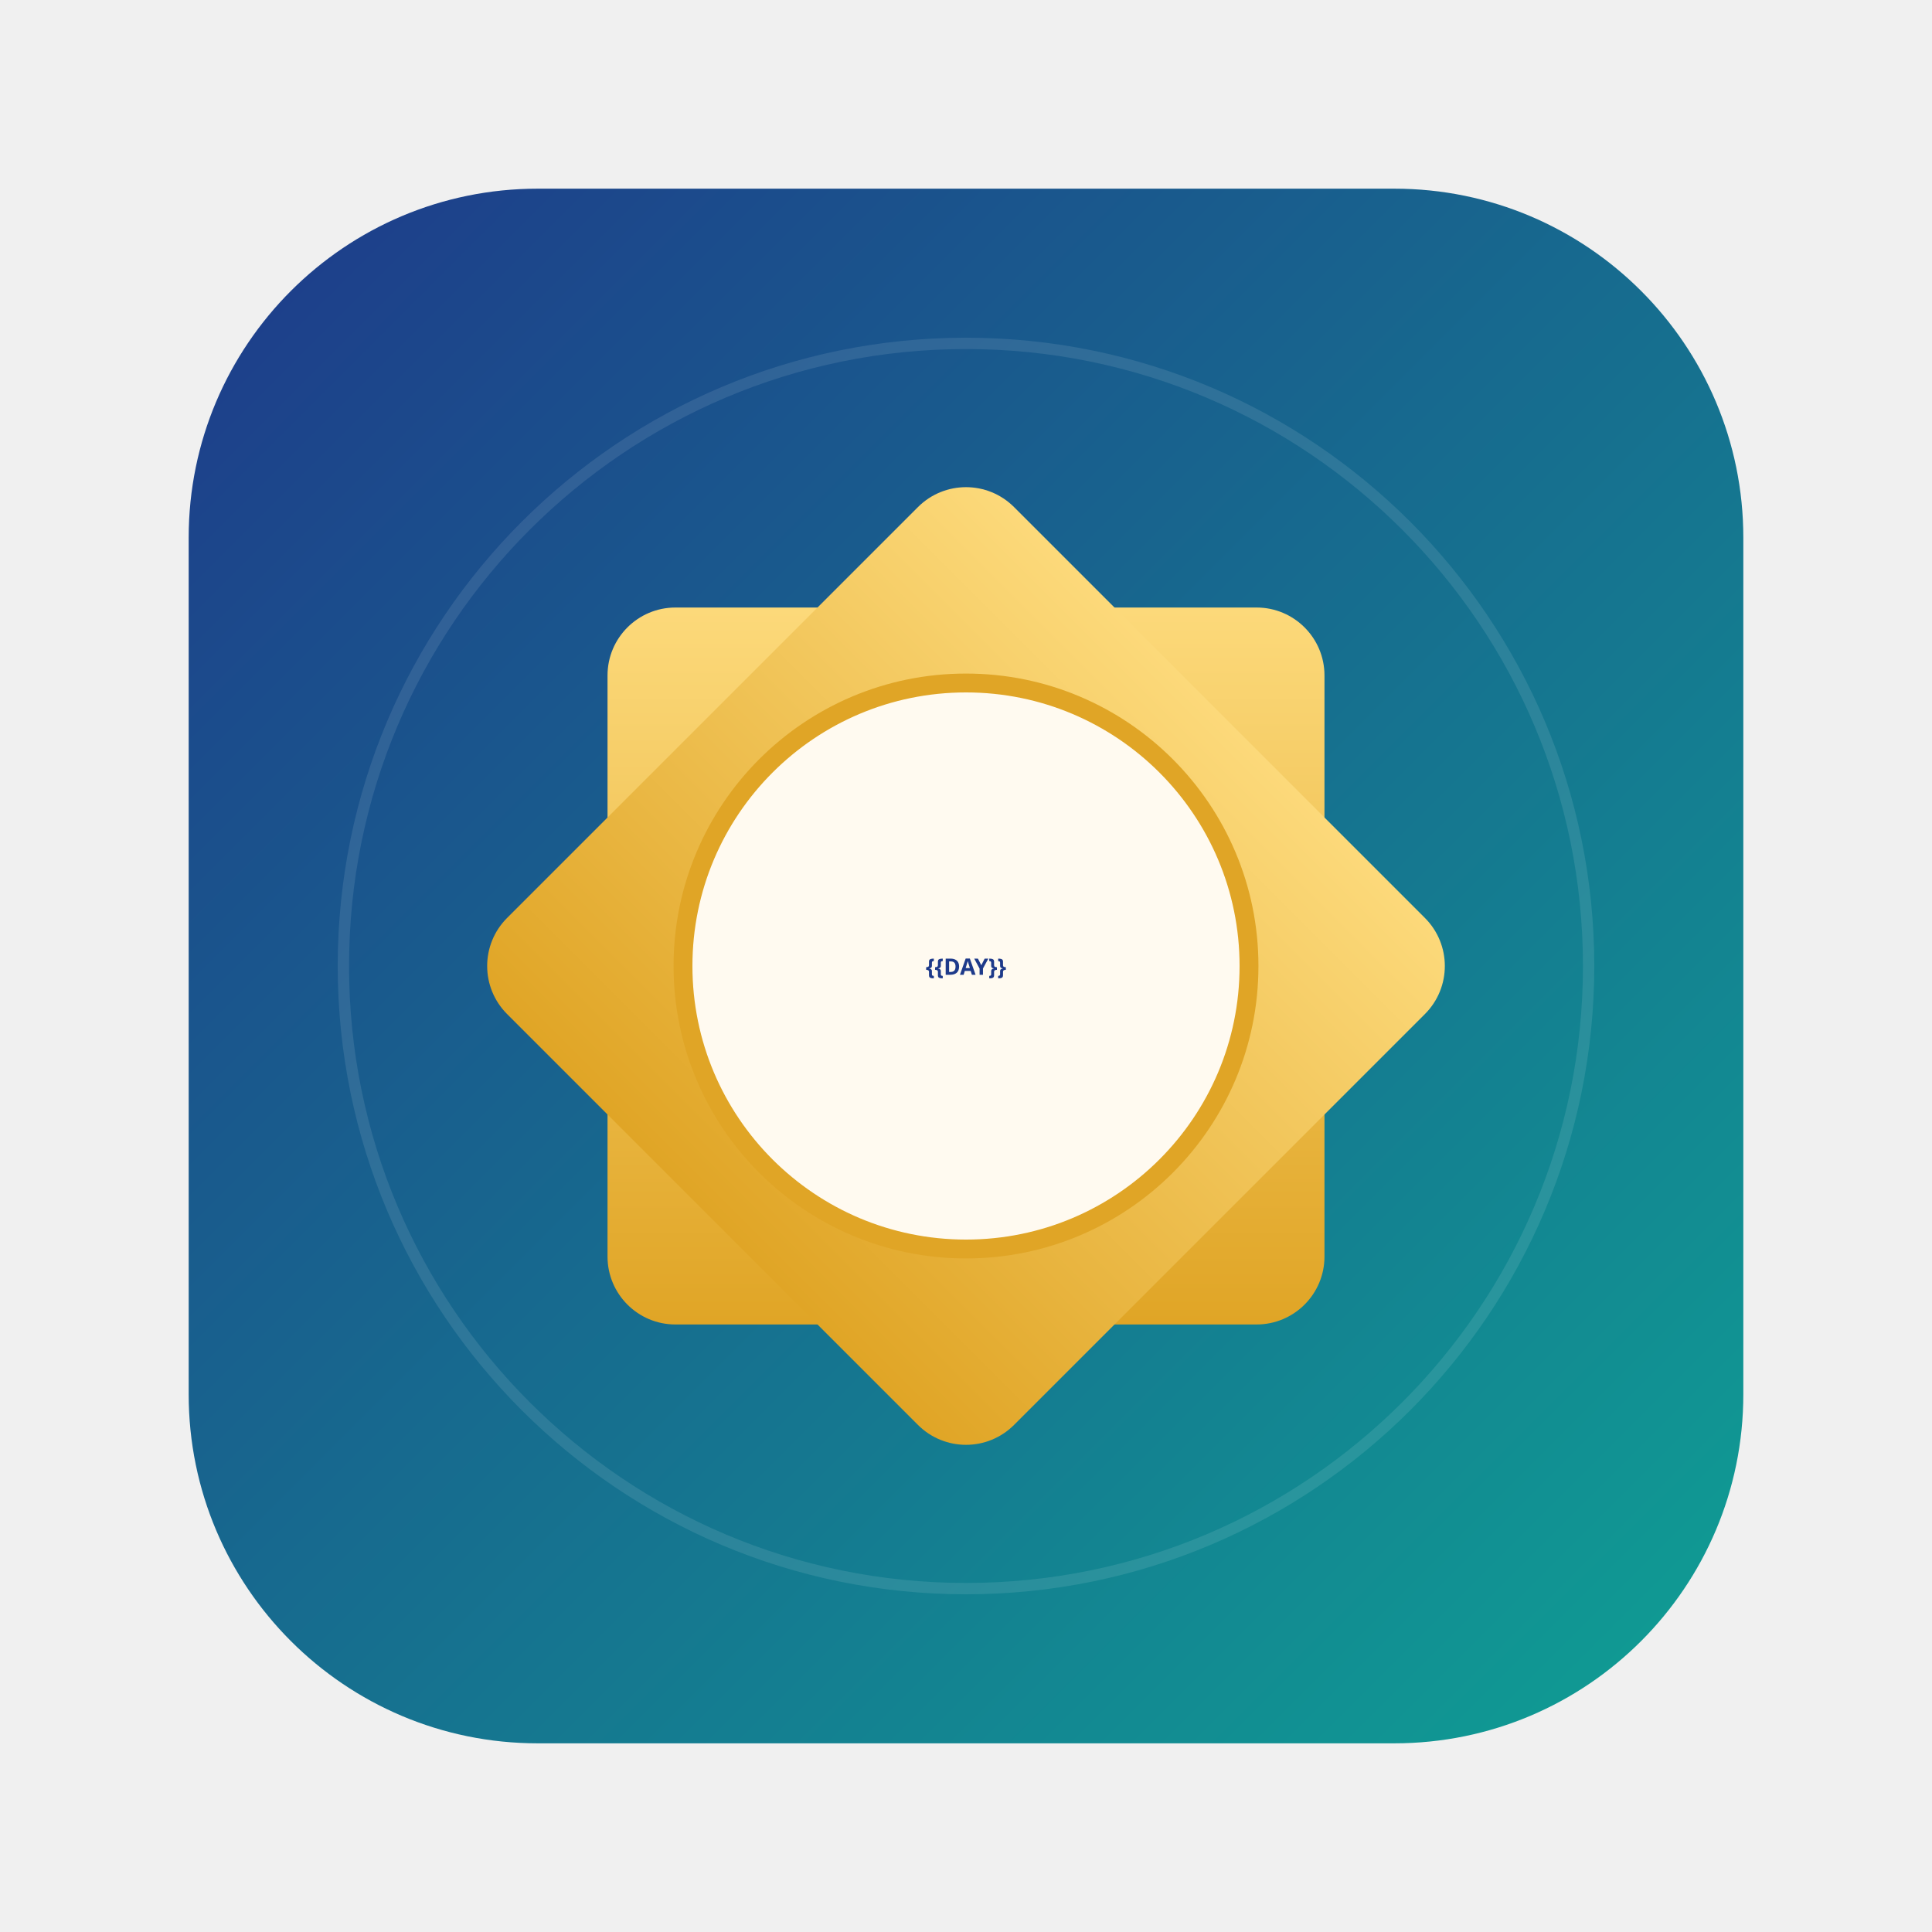
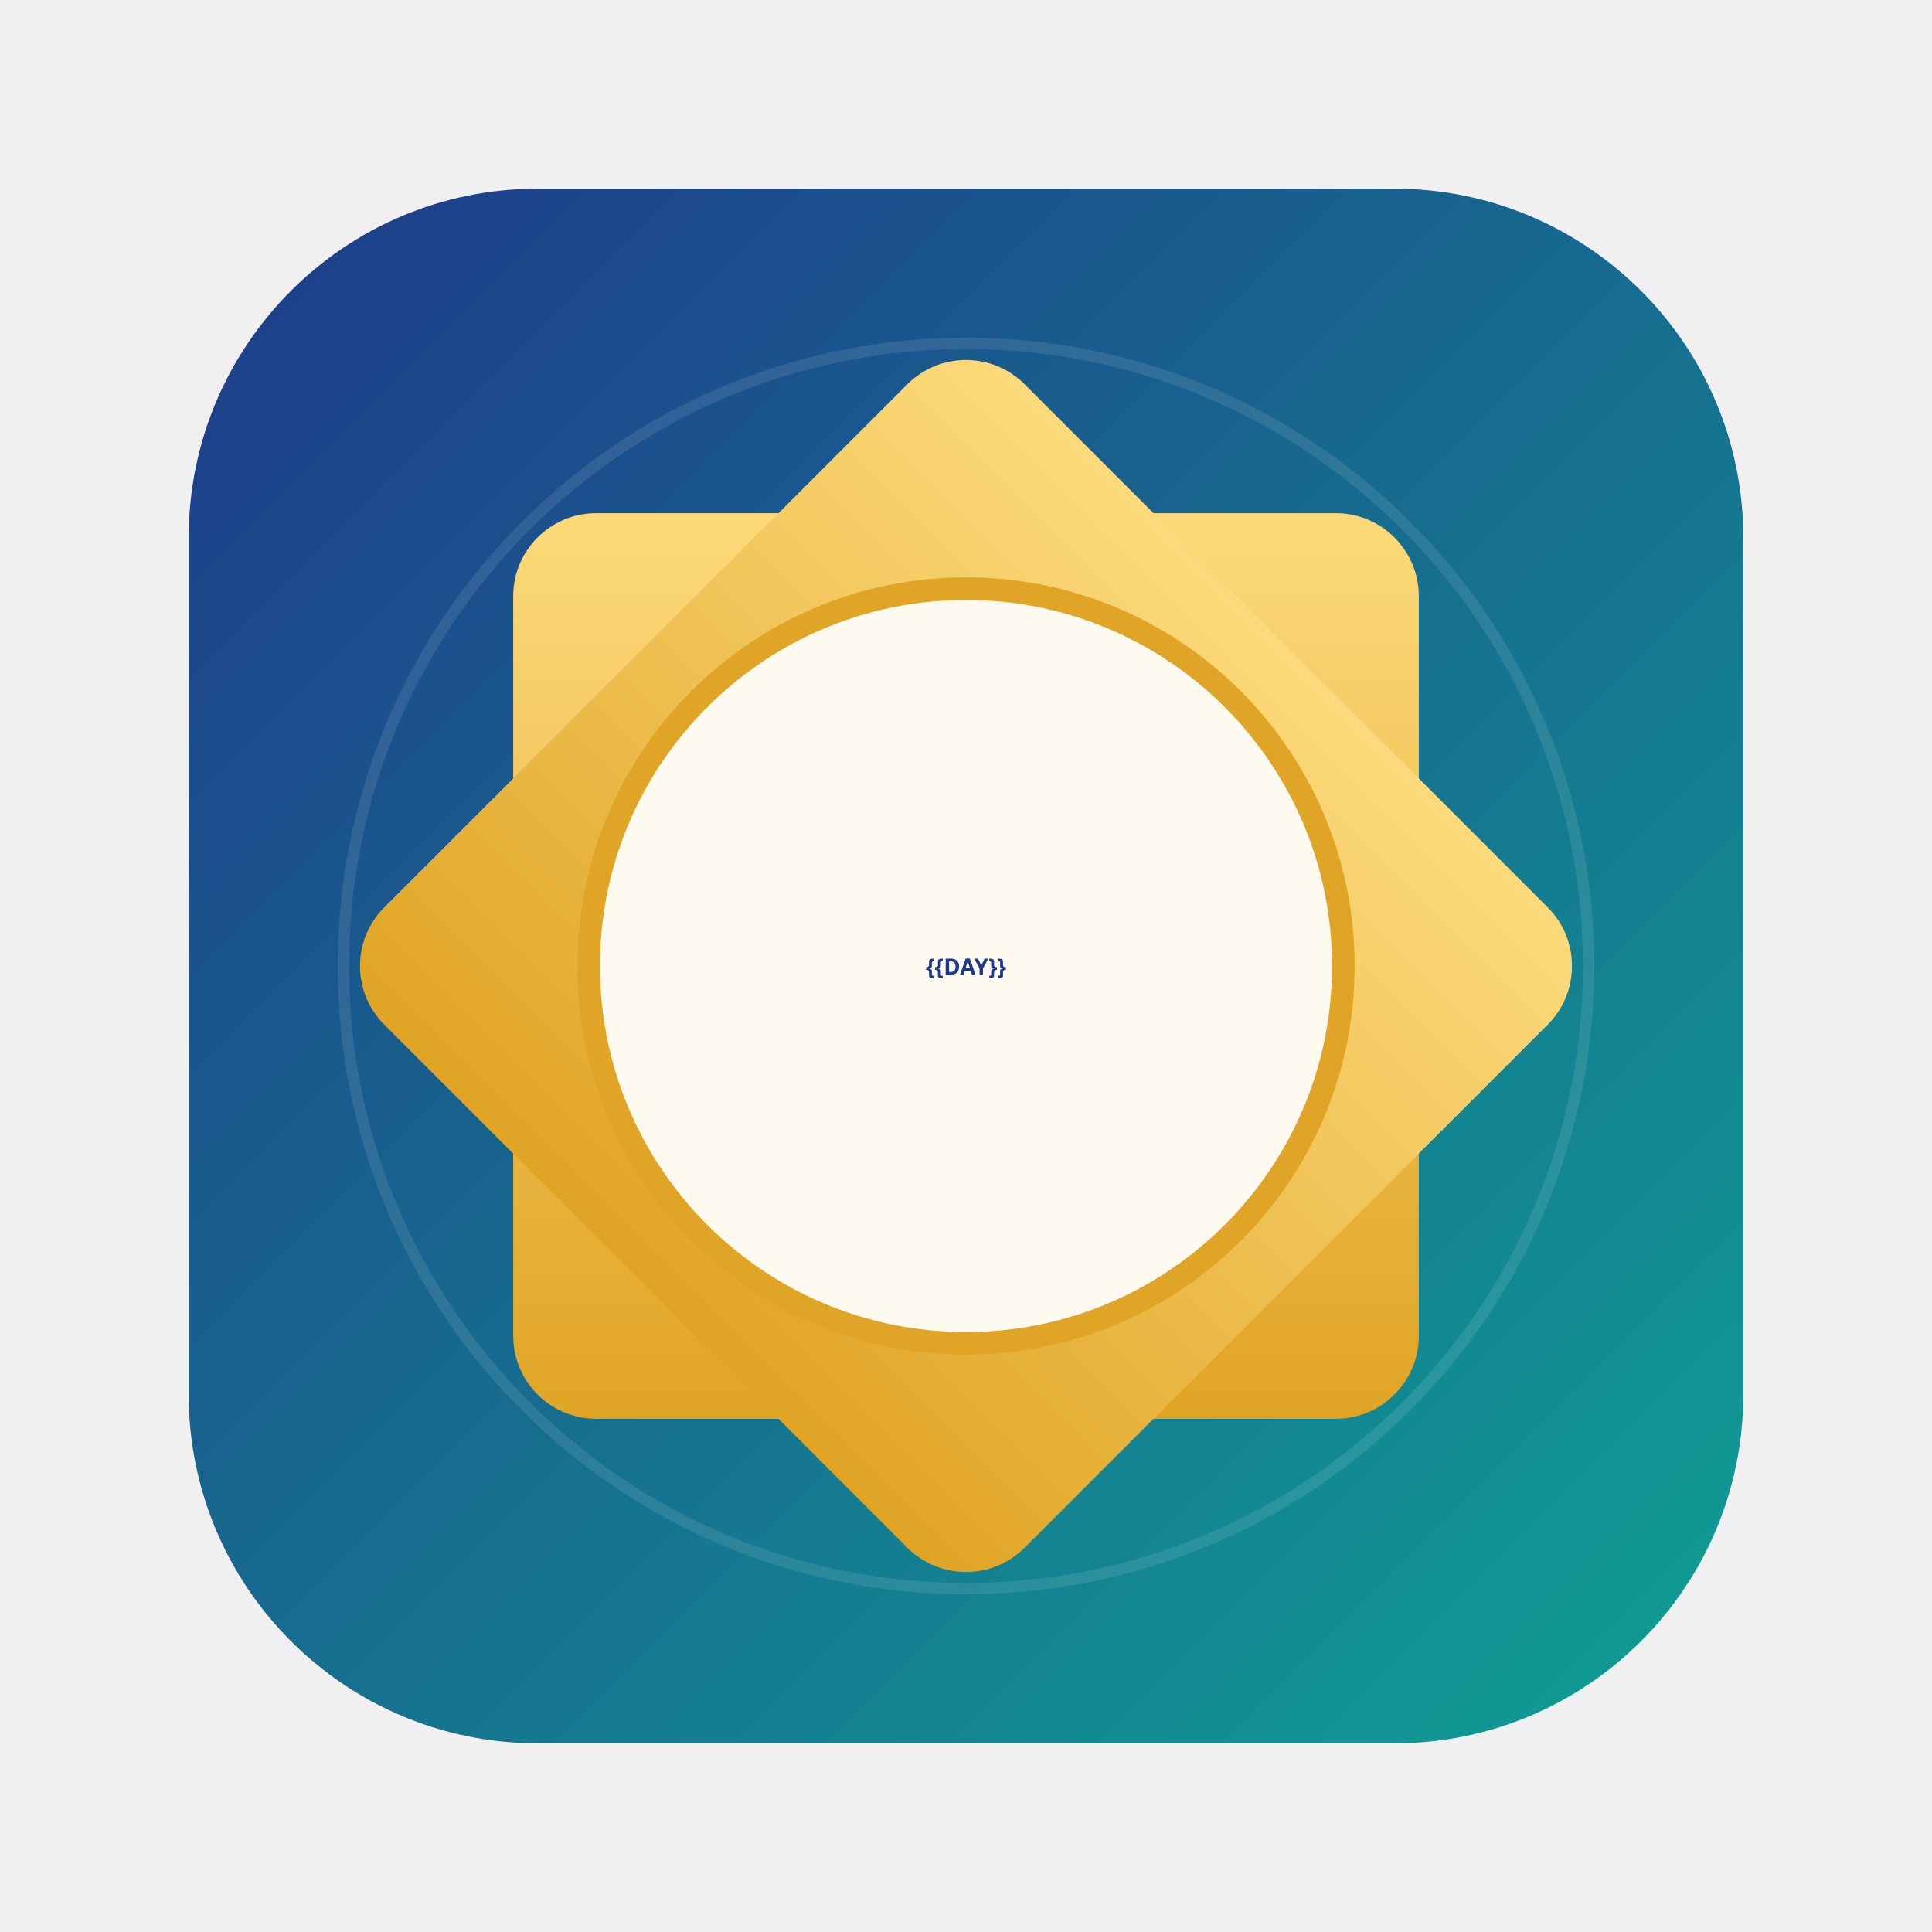
<svg xmlns="http://www.w3.org/2000/svg" viewBox="0 0 1024 1024">
  <defs>
    <linearGradient id="bg" x1="0" y1="0" x2="1" y2="1">
      <stop offset="0" stop-color="#1e3a8a" />
      <stop offset="1" stop-color="#0f9f94" />
    </linearGradient>
    <linearGradient id="gold" x1="0" y1="0" x2="0" y2="1">
      <stop offset="0" stop-color="#fcd97a" />
      <stop offset="1" stop-color="#e0a526" />
    </linearGradient>
  </defs>
  <rect x="100" y="100" width="824" height="824" rx="185" fill="url(#bg)" />
  <circle cx="512" cy="512" r="330" fill="none" stroke="#ffffff" stroke-opacity=".10" stroke-width="6" />
  <g fill="url(#gold)">
-     <rect x="322" y="322" width="380" height="380" rx="36" />
-     <rect x="322" y="322" width="380" height="380" rx="36" transform="rotate(45 512 512)" />
+     <rect x="272" y="272" width="480" height="480" rx="44" />
+     <rect x="272" y="272" width="480" height="480" rx="44" transform="rotate(45 512 512)" />
  </g>
-   <circle cx="512" cy="512" r="150" fill="#fffaf0" />
-   <circle cx="512" cy="512" r="150" fill="none" stroke="#e0a526" stroke-width="10" />
+   <circle cx="512" cy="512" r="200" fill="#fffaf0" />
+   <circle cx="512" cy="512" r="200" fill="none" stroke="#e0a526" stroke-width="12" />
  <text x="512" y="512" text-anchor="middle" dominant-baseline="central" font-family="Vazirmatn, sans-serif" font-weight="800" font-size="{{FONT_SIZE}}" fill="#1e3a8a">{{DAY}}</text>
</svg>
